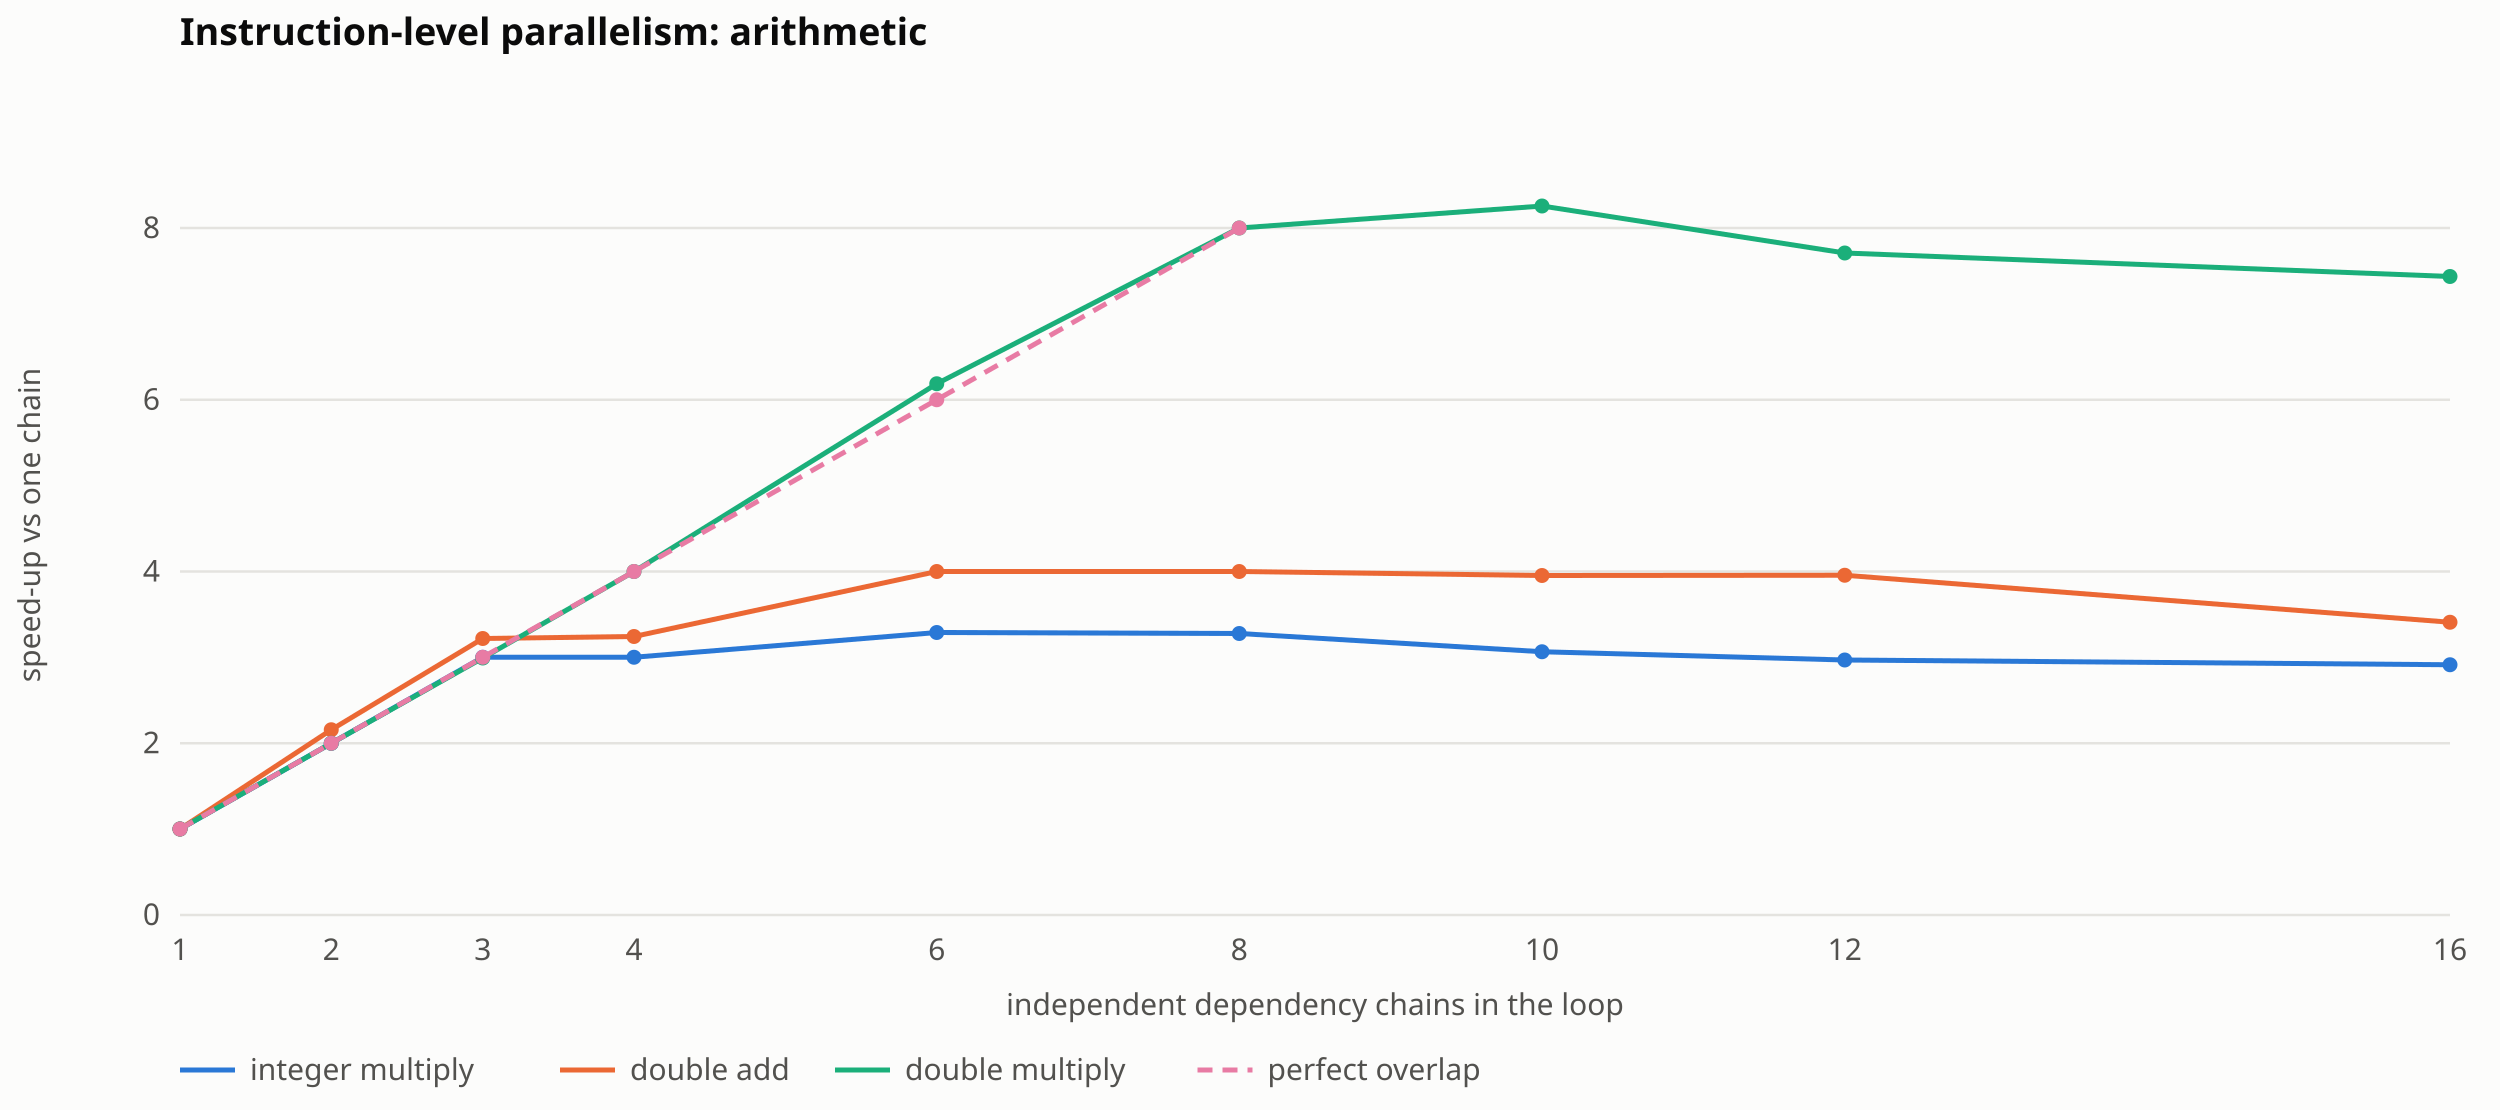
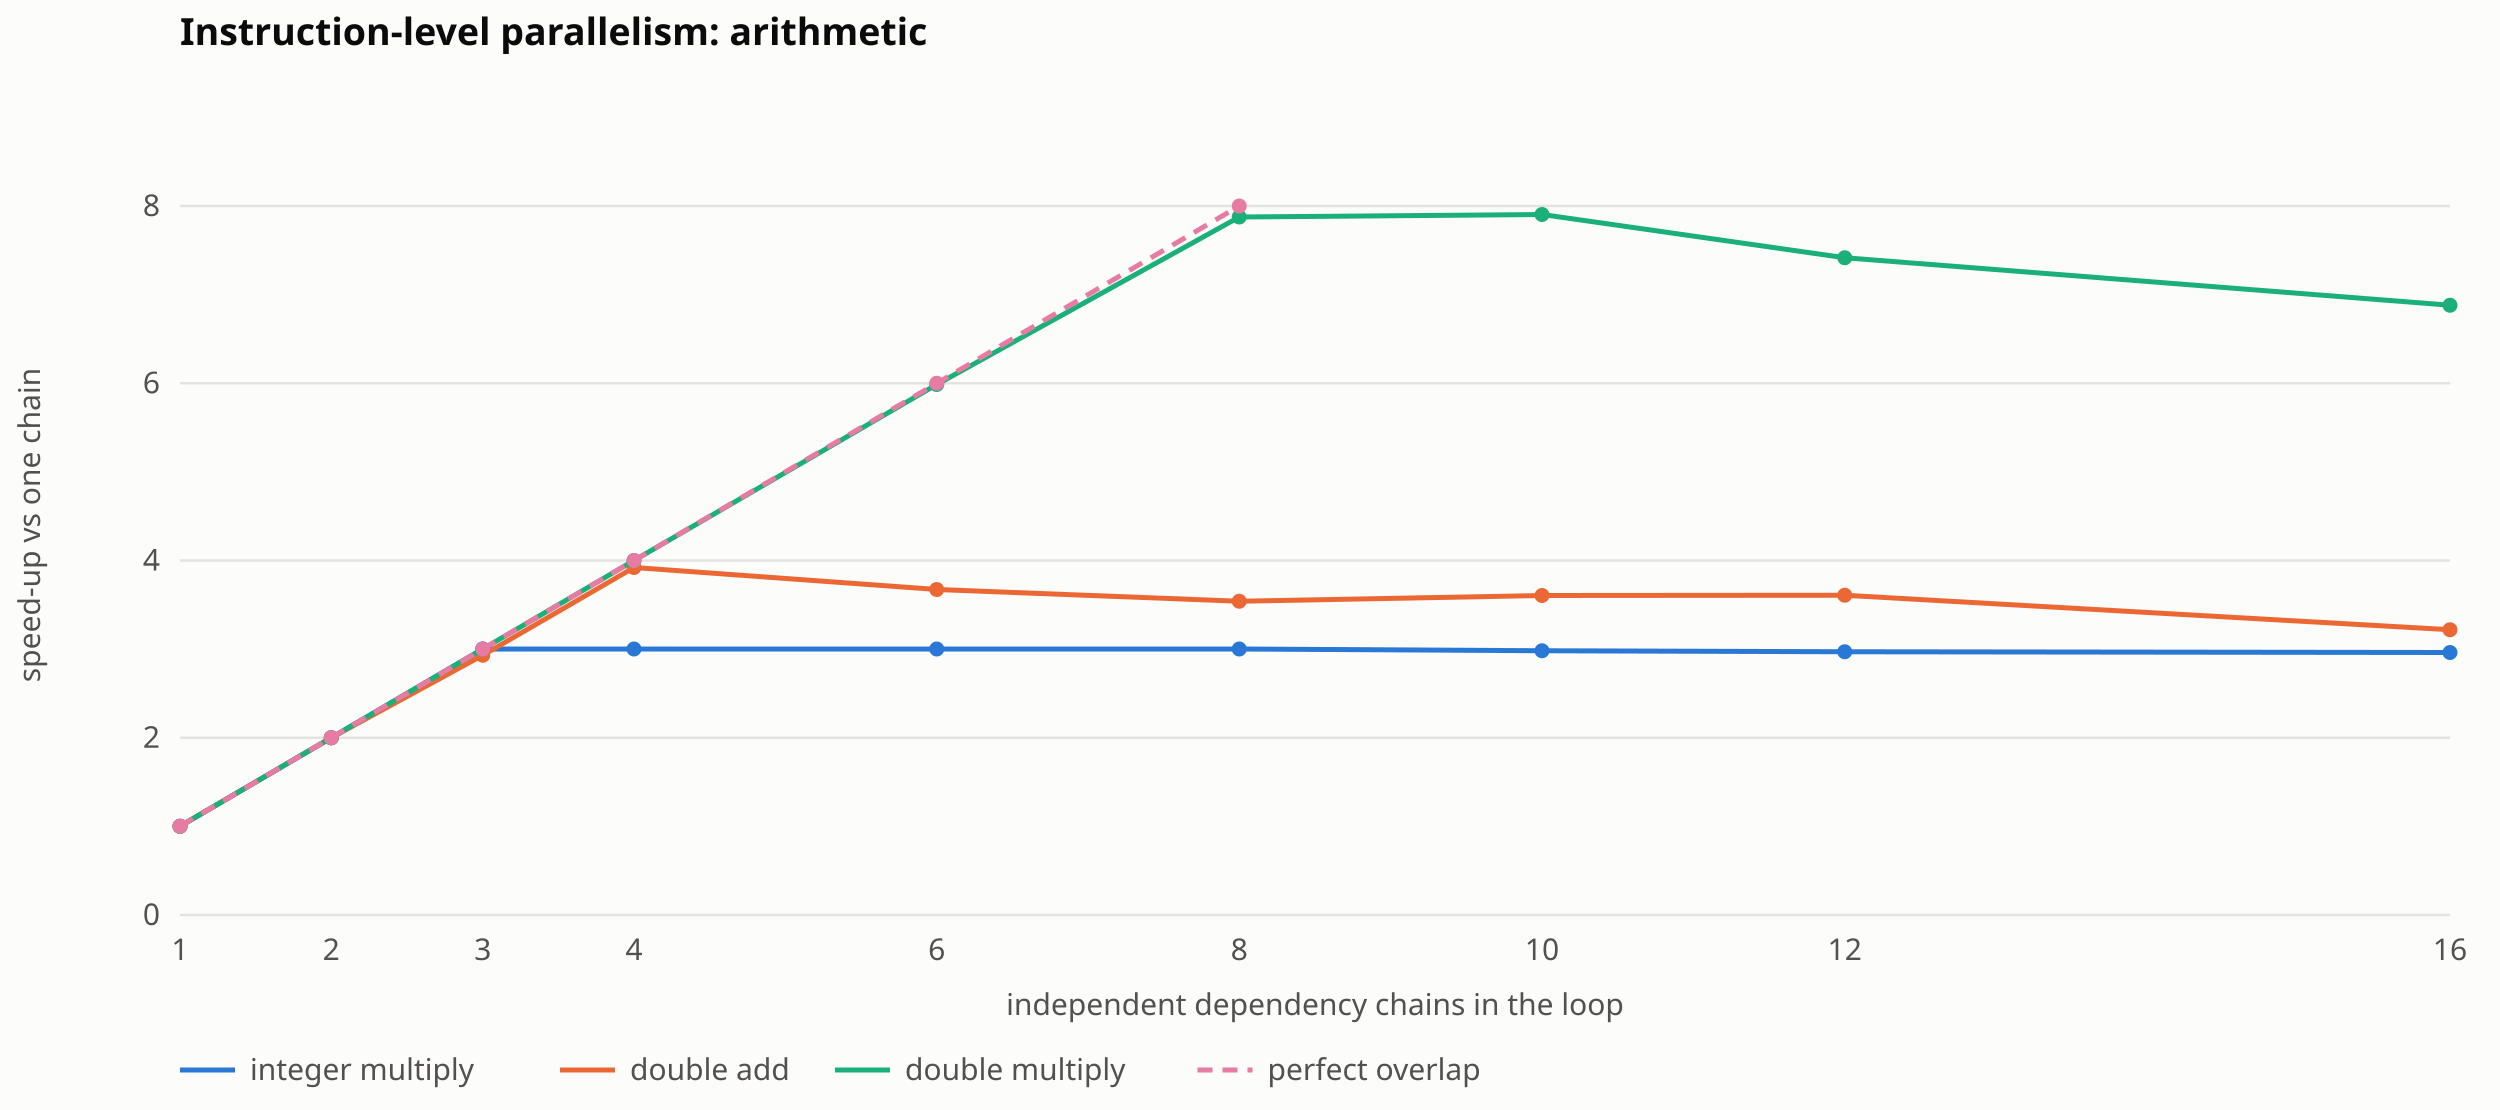
<svg xmlns="http://www.w3.org/2000/svg" viewBox="0 0 1000 444" role="img" aria-label="Instruction-level parallelism: arithmetic">
  <style>
  .bg{fill:#fcfcfb} .ax{fill:#52514e;font:12px system-ui,sans-serif} .title{fill:#0b0b0b;font:600 15px system-ui,sans-serif}
  .grid{stroke:#e4e3df} .zone-a{fill:#f3f2ef} .zone-b{fill:#fcfcfb} .marker{stroke:#8a8984}
  .zlabel{fill:#8a8984;font:600 12px system-ui,sans-serif} .hit{fill:transparent}
  .s1{stroke:#2a78d6} .s2{stroke:#eb6834} .s3{stroke:#1baf7a} .s4{stroke:#6250d6} .s5{stroke:#e87ba4}
  .f1{fill:#2a78d6} .f2{fill:#eb6834} .f3{fill:#1baf7a} .f4{fill:#6250d6} .f5{fill:#e87ba4}
</style>
  <rect class="bg" width="1000" height="444" />
  <text class="title" x="72" y="18">Instruction-level parallelism: arithmetic</text>
  <g transform="translate(0,24)">
    <line class="grid" x1="72" x2="980" y1="342.0" y2="342.0" />
    <text class="ax" x="64" y="346.0" text-anchor="end">0</text>
-     <line class="grid" x1="72" x2="980" y1="273.3" y2="273.3" />
-     <text class="ax" x="64" y="277.3" text-anchor="end">2</text>
-     <line class="grid" x1="72" x2="980" y1="204.6" y2="204.6" />
-     <text class="ax" x="64" y="208.6" text-anchor="end">4</text>
-     <line class="grid" x1="72" x2="980" y1="135.9" y2="135.9" />
-     <text class="ax" x="64" y="139.9" text-anchor="end">6</text>
-     <line class="grid" x1="72" x2="980" y1="67.2" y2="67.2" />
-     <text class="ax" x="64" y="71.2" text-anchor="end">8</text>
+     <line class="grid" x1="72" x2="980" y1="271.1" y2="271.1" />
+     <text class="ax" x="64" y="275.1" text-anchor="end">2</text>
+     <line class="grid" x1="72" x2="980" y1="200.2" y2="200.2" />
+     <text class="ax" x="64" y="204.2" text-anchor="end">4</text>
+     <line class="grid" x1="72" x2="980" y1="129.3" y2="129.3" />
+     <text class="ax" x="64" y="133.3" text-anchor="end">6</text>
+     <line class="grid" x1="72" x2="980" y1="58.4" y2="58.4" />
+     <text class="ax" x="64" y="62.4" text-anchor="end">8</text>
    <text class="ax" x="72.0" y="360" text-anchor="middle">1</text>
    <text class="ax" x="132.5" y="360" text-anchor="middle">2</text>
    <text class="ax" x="193.1" y="360" text-anchor="middle">3</text>
    <text class="ax" x="253.6" y="360" text-anchor="middle">4</text>
    <text class="ax" x="374.7" y="360" text-anchor="middle">6</text>
    <text class="ax" x="495.7" y="360" text-anchor="middle">8</text>
    <text class="ax" x="616.8" y="360" text-anchor="middle">10</text>
    <text class="ax" x="737.9" y="360" text-anchor="middle">12</text>
    <text class="ax" x="980.0" y="360" text-anchor="middle">16</text>
    <text class="ax" x="526.0" y="382" text-anchor="middle">independent dependency chains in the loop</text>
    <text class="ax" x="16" y="186.0" transform="rotate(-90 16 186.0)" text-anchor="middle">speed-up vs one chain</text>
-     <polyline class="s1" fill="none" stroke-width="2" stroke-linejoin="round" points="72.0,307.6 132.5,273.3 193.1,238.9 253.6,238.9 374.7,229.0 495.7,229.4 616.8,236.7 737.9,240.0 980.0,241.9" />
-     <circle class="f1" cx="72.0" cy="307.6" r="3" />
-     <circle class="f1" cx="132.5" cy="273.3" r="3" />
-     <circle class="f1" cx="193.1" cy="238.9" r="3" />
-     <circle class="f1" cx="253.6" cy="238.9" r="3" />
-     <circle class="f1" cx="374.7" cy="229.0" r="3" />
-     <circle class="f1" cx="495.7" cy="229.4" r="3" />
-     <circle class="f1" cx="616.8" cy="236.7" r="3" />
-     <circle class="f1" cx="737.9" cy="240.0" r="3" />
-     <circle class="f1" cx="980.0" cy="241.9" r="3" />
-     <polyline class="s2" fill="none" stroke-width="2" stroke-linejoin="round" points="72.0,307.6 132.5,267.9 193.1,231.4 253.6,230.6 374.7,204.6 495.7,204.6 616.8,206.2 737.9,206.1 980.0,224.9" />
-     <circle class="f2" cx="72.0" cy="307.6" r="3" />
-     <circle class="f2" cx="132.5" cy="267.9" r="3" />
-     <circle class="f2" cx="193.1" cy="231.4" r="3" />
-     <circle class="f2" cx="253.6" cy="230.6" r="3" />
-     <circle class="f2" cx="374.7" cy="204.6" r="3" />
-     <circle class="f2" cx="495.7" cy="204.6" r="3" />
-     <circle class="f2" cx="616.8" cy="206.2" r="3" />
-     <circle class="f2" cx="737.9" cy="206.1" r="3" />
-     <circle class="f2" cx="980.0" cy="224.9" r="3" />
-     <polyline class="s3" fill="none" stroke-width="2" stroke-linejoin="round" points="72.0,307.6 132.5,273.3 193.1,239.2 253.6,204.6 374.7,129.5 495.7,67.2 616.8,58.4 737.9,77.2 980.0,86.6" />
-     <circle class="f3" cx="72.0" cy="307.6" r="3" />
-     <circle class="f3" cx="132.5" cy="273.3" r="3" />
-     <circle class="f3" cx="193.1" cy="239.2" r="3" />
-     <circle class="f3" cx="253.6" cy="204.6" r="3" />
-     <circle class="f3" cx="374.7" cy="129.5" r="3" />
-     <circle class="f3" cx="495.7" cy="67.2" r="3" />
-     <circle class="f3" cx="616.8" cy="58.4" r="3" />
-     <circle class="f3" cx="737.9" cy="77.2" r="3" />
-     <circle class="f3" cx="980.0" cy="86.6" r="3" />
-     <polyline class="s5" fill="none" stroke-width="2" stroke-linejoin="round" stroke-dasharray="6 4" points="72.0,307.6 132.5,273.3 193.1,238.9 253.6,204.6 374.7,135.9 495.7,67.2" />
-     <circle class="f5" cx="72.0" cy="307.6" r="3" />
-     <circle class="f5" cx="132.5" cy="273.3" r="3" />
-     <circle class="f5" cx="193.1" cy="238.9" r="3" />
-     <circle class="f5" cx="253.6" cy="204.6" r="3" />
-     <circle class="f5" cx="374.7" cy="135.9" r="3" />
-     <circle class="f5" cx="495.7" cy="67.2" r="3" />
+     <polyline class="s1" fill="none" stroke-width="2" stroke-linejoin="round" points="72.0,306.5 132.5,271.1 193.1,235.6 253.6,235.6 374.7,235.6 495.7,235.6 616.8,236.3 737.9,236.7 980.0,237.0" />
+     <circle class="f1" cx="72.0" cy="306.5" r="3" />
+     <circle class="f1" cx="132.5" cy="271.1" r="3" />
+     <circle class="f1" cx="193.1" cy="235.6" r="3" />
+     <circle class="f1" cx="253.6" cy="235.6" r="3" />
+     <circle class="f1" cx="374.7" cy="235.6" r="3" />
+     <circle class="f1" cx="495.7" cy="235.6" r="3" />
+     <circle class="f1" cx="616.8" cy="236.3" r="3" />
+     <circle class="f1" cx="737.9" cy="236.7" r="3" />
+     <circle class="f1" cx="980.0" cy="237.0" r="3" />
+     <polyline class="s2" fill="none" stroke-width="2" stroke-linejoin="round" points="72.0,306.5 132.5,271.1 193.1,238.1 253.6,203.0 374.7,211.8 495.7,216.5 616.8,214.2 737.9,214.1 980.0,227.9" />
+     <circle class="f2" cx="72.0" cy="306.5" r="3" />
+     <circle class="f2" cx="132.5" cy="271.1" r="3" />
+     <circle class="f2" cx="193.1" cy="238.1" r="3" />
+     <circle class="f2" cx="253.6" cy="203.0" r="3" />
+     <circle class="f2" cx="374.7" cy="211.8" r="3" />
+     <circle class="f2" cx="495.7" cy="216.5" r="3" />
+     <circle class="f2" cx="616.8" cy="214.2" r="3" />
+     <circle class="f2" cx="737.9" cy="214.1" r="3" />
+     <circle class="f2" cx="980.0" cy="227.9" r="3" />
+     <polyline class="s3" fill="none" stroke-width="2" stroke-linejoin="round" points="72.0,306.5 132.5,271.1 193.1,235.6 253.6,200.2 374.7,129.8 495.7,62.8 616.8,61.8 737.9,79.1 980.0,98.1" />
+     <circle class="f3" cx="72.0" cy="306.5" r="3" />
+     <circle class="f3" cx="132.5" cy="271.1" r="3" />
+     <circle class="f3" cx="193.1" cy="235.6" r="3" />
+     <circle class="f3" cx="253.6" cy="200.2" r="3" />
+     <circle class="f3" cx="374.7" cy="129.8" r="3" />
+     <circle class="f3" cx="495.7" cy="62.8" r="3" />
+     <circle class="f3" cx="616.8" cy="61.8" r="3" />
+     <circle class="f3" cx="737.9" cy="79.1" r="3" />
+     <circle class="f3" cx="980.0" cy="98.1" r="3" />
+     <polyline class="s5" fill="none" stroke-width="2" stroke-linejoin="round" stroke-dasharray="6 4" points="72.0,306.5 132.5,271.1 193.1,235.6 253.6,200.2 374.7,129.3 495.7,58.4" />
+     <circle class="f5" cx="72.0" cy="306.5" r="3" />
+     <circle class="f5" cx="132.5" cy="271.1" r="3" />
+     <circle class="f5" cx="193.1" cy="235.6" r="3" />
+     <circle class="f5" cx="253.6" cy="200.2" r="3" />
+     <circle class="f5" cx="374.7" cy="129.3" r="3" />
+     <circle class="f5" cx="495.7" cy="58.4" r="3" />
    <line class="s1" stroke-width="2" x1="72" x2="94" y1="404" y2="404" />
    <text class="ax" x="100" y="408">integer multiply</text>
    <line class="s2" stroke-width="2" x1="224" x2="246" y1="404" y2="404" />
    <text class="ax" x="252" y="408">double add</text>
    <line class="s3" stroke-width="2" x1="334" x2="356" y1="404" y2="404" />
    <text class="ax" x="362" y="408">double multiply</text>
    <line class="s5" stroke-width="2" stroke-dasharray="6 4" x1="479" x2="501" y1="404" y2="404" />
    <text class="ax" x="507" y="408">perfect overlap</text>
  </g>
</svg>
